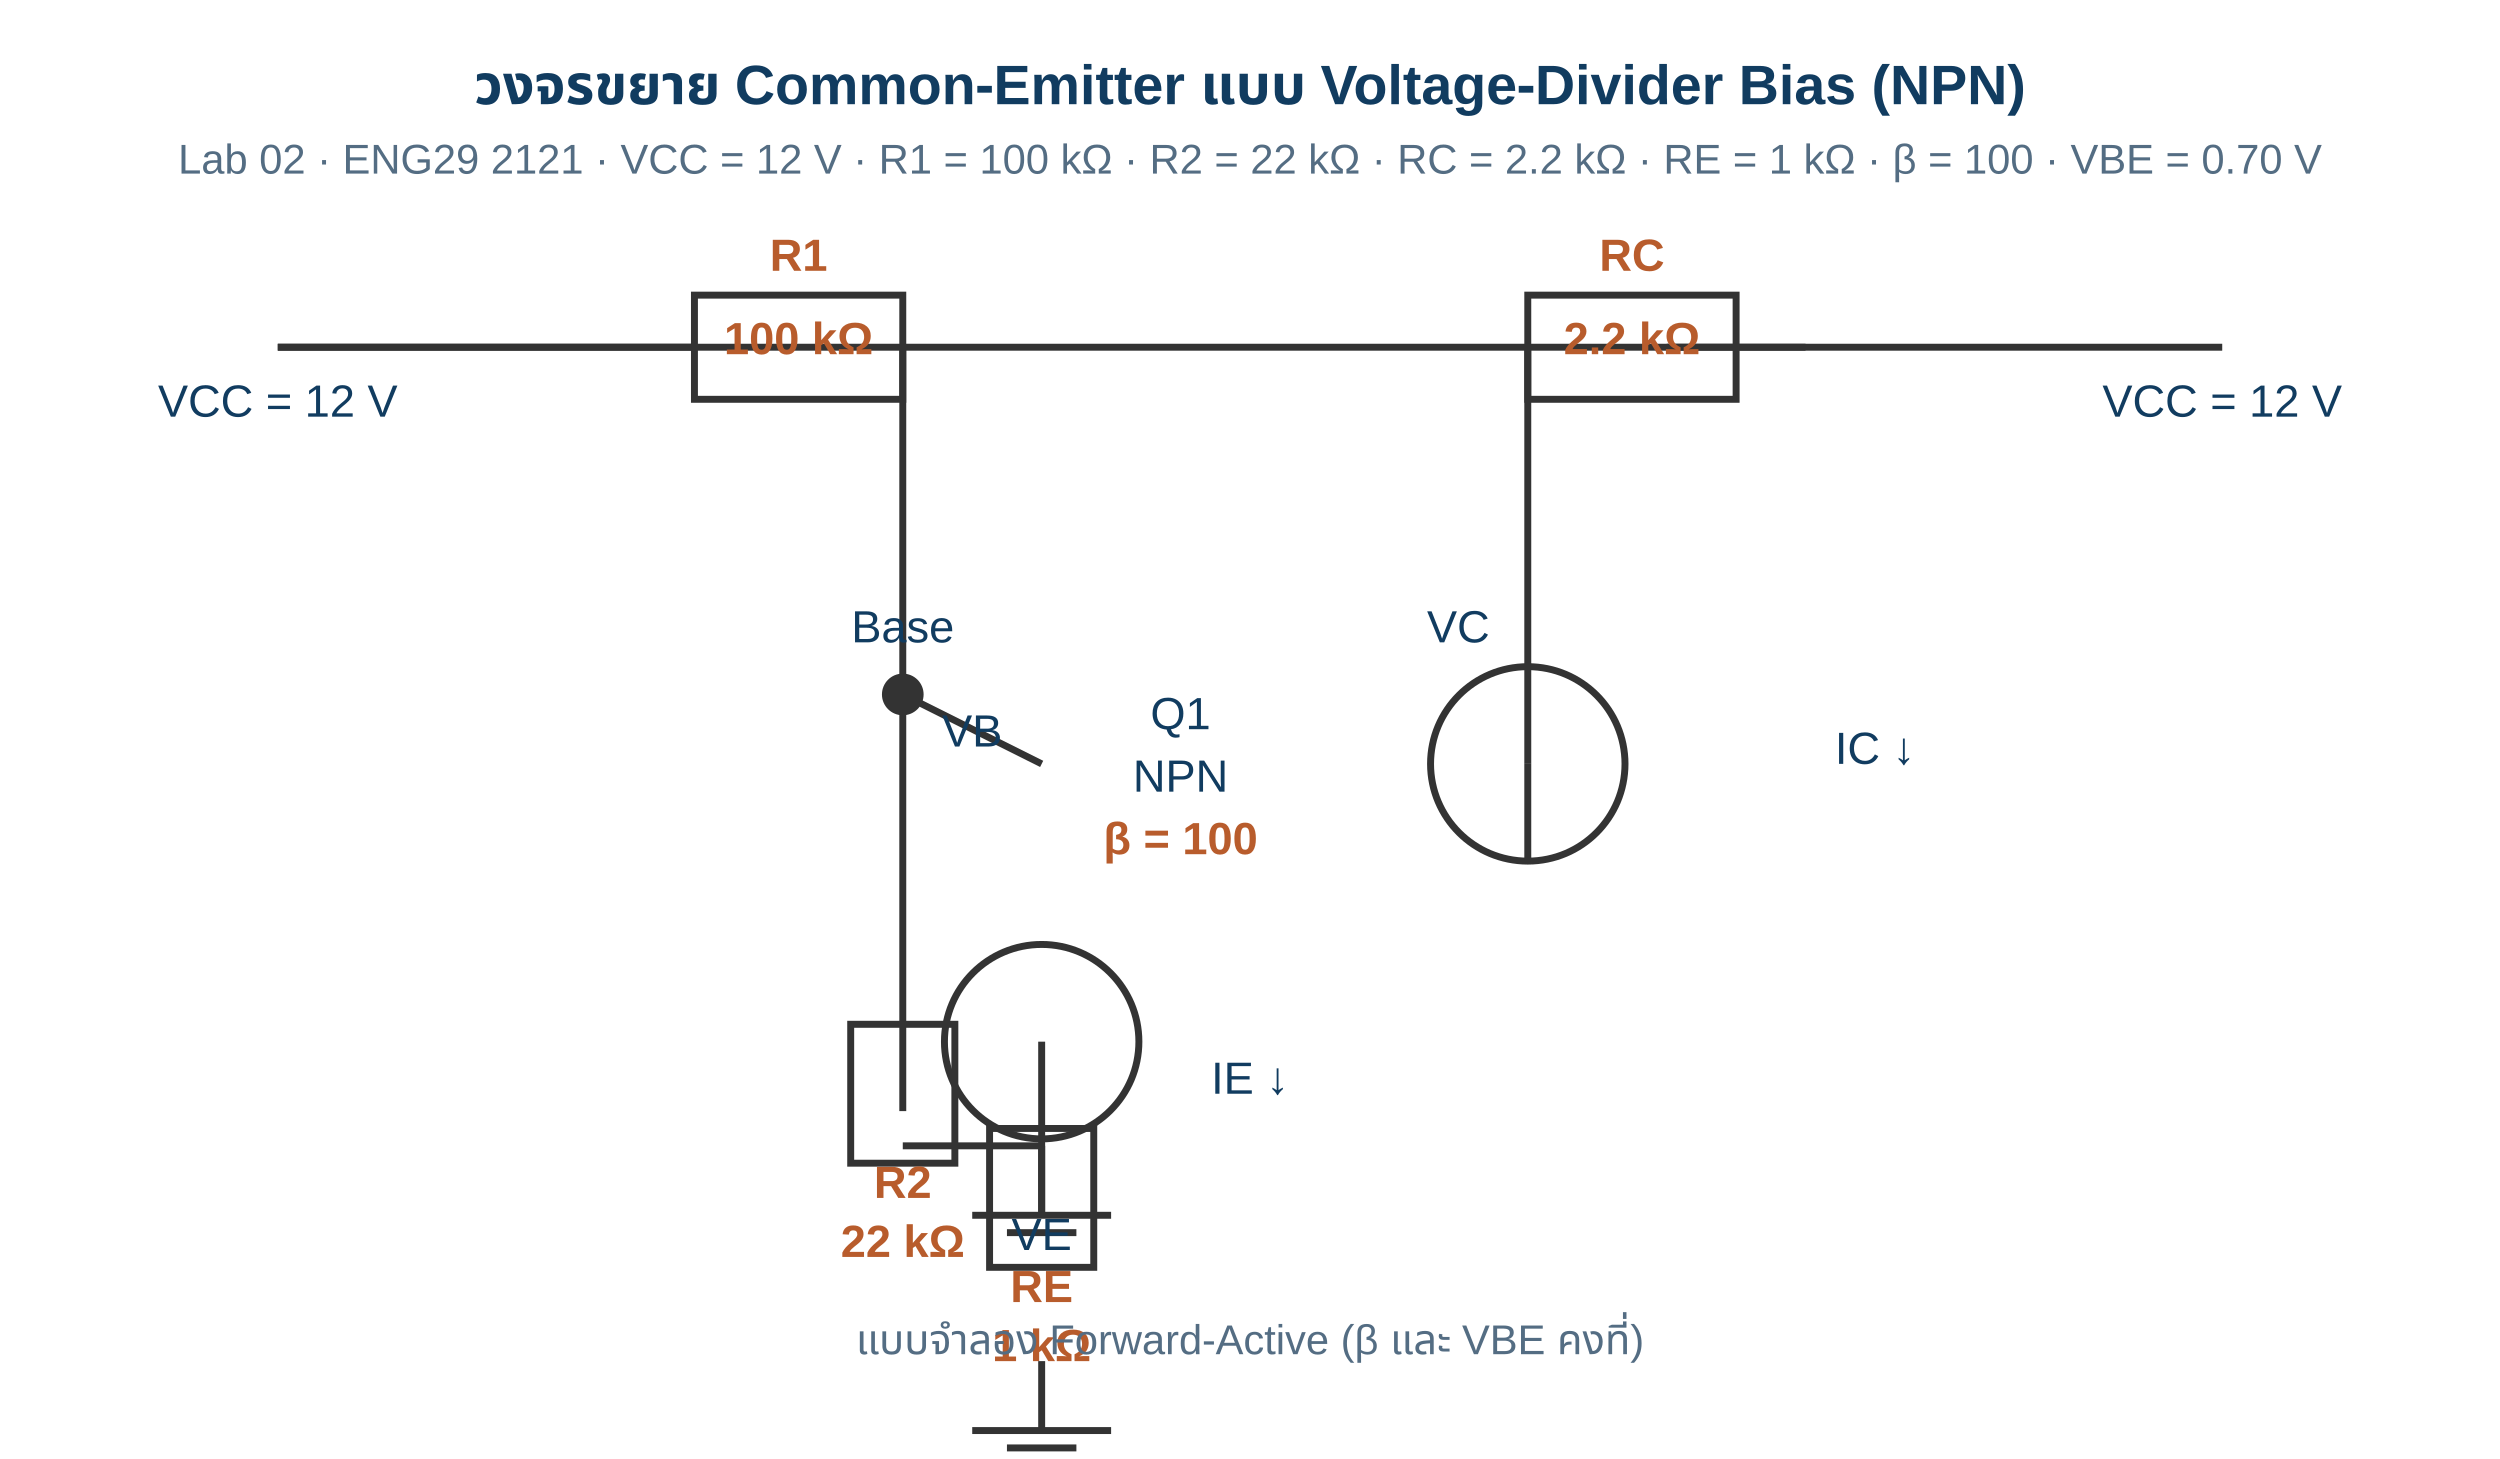
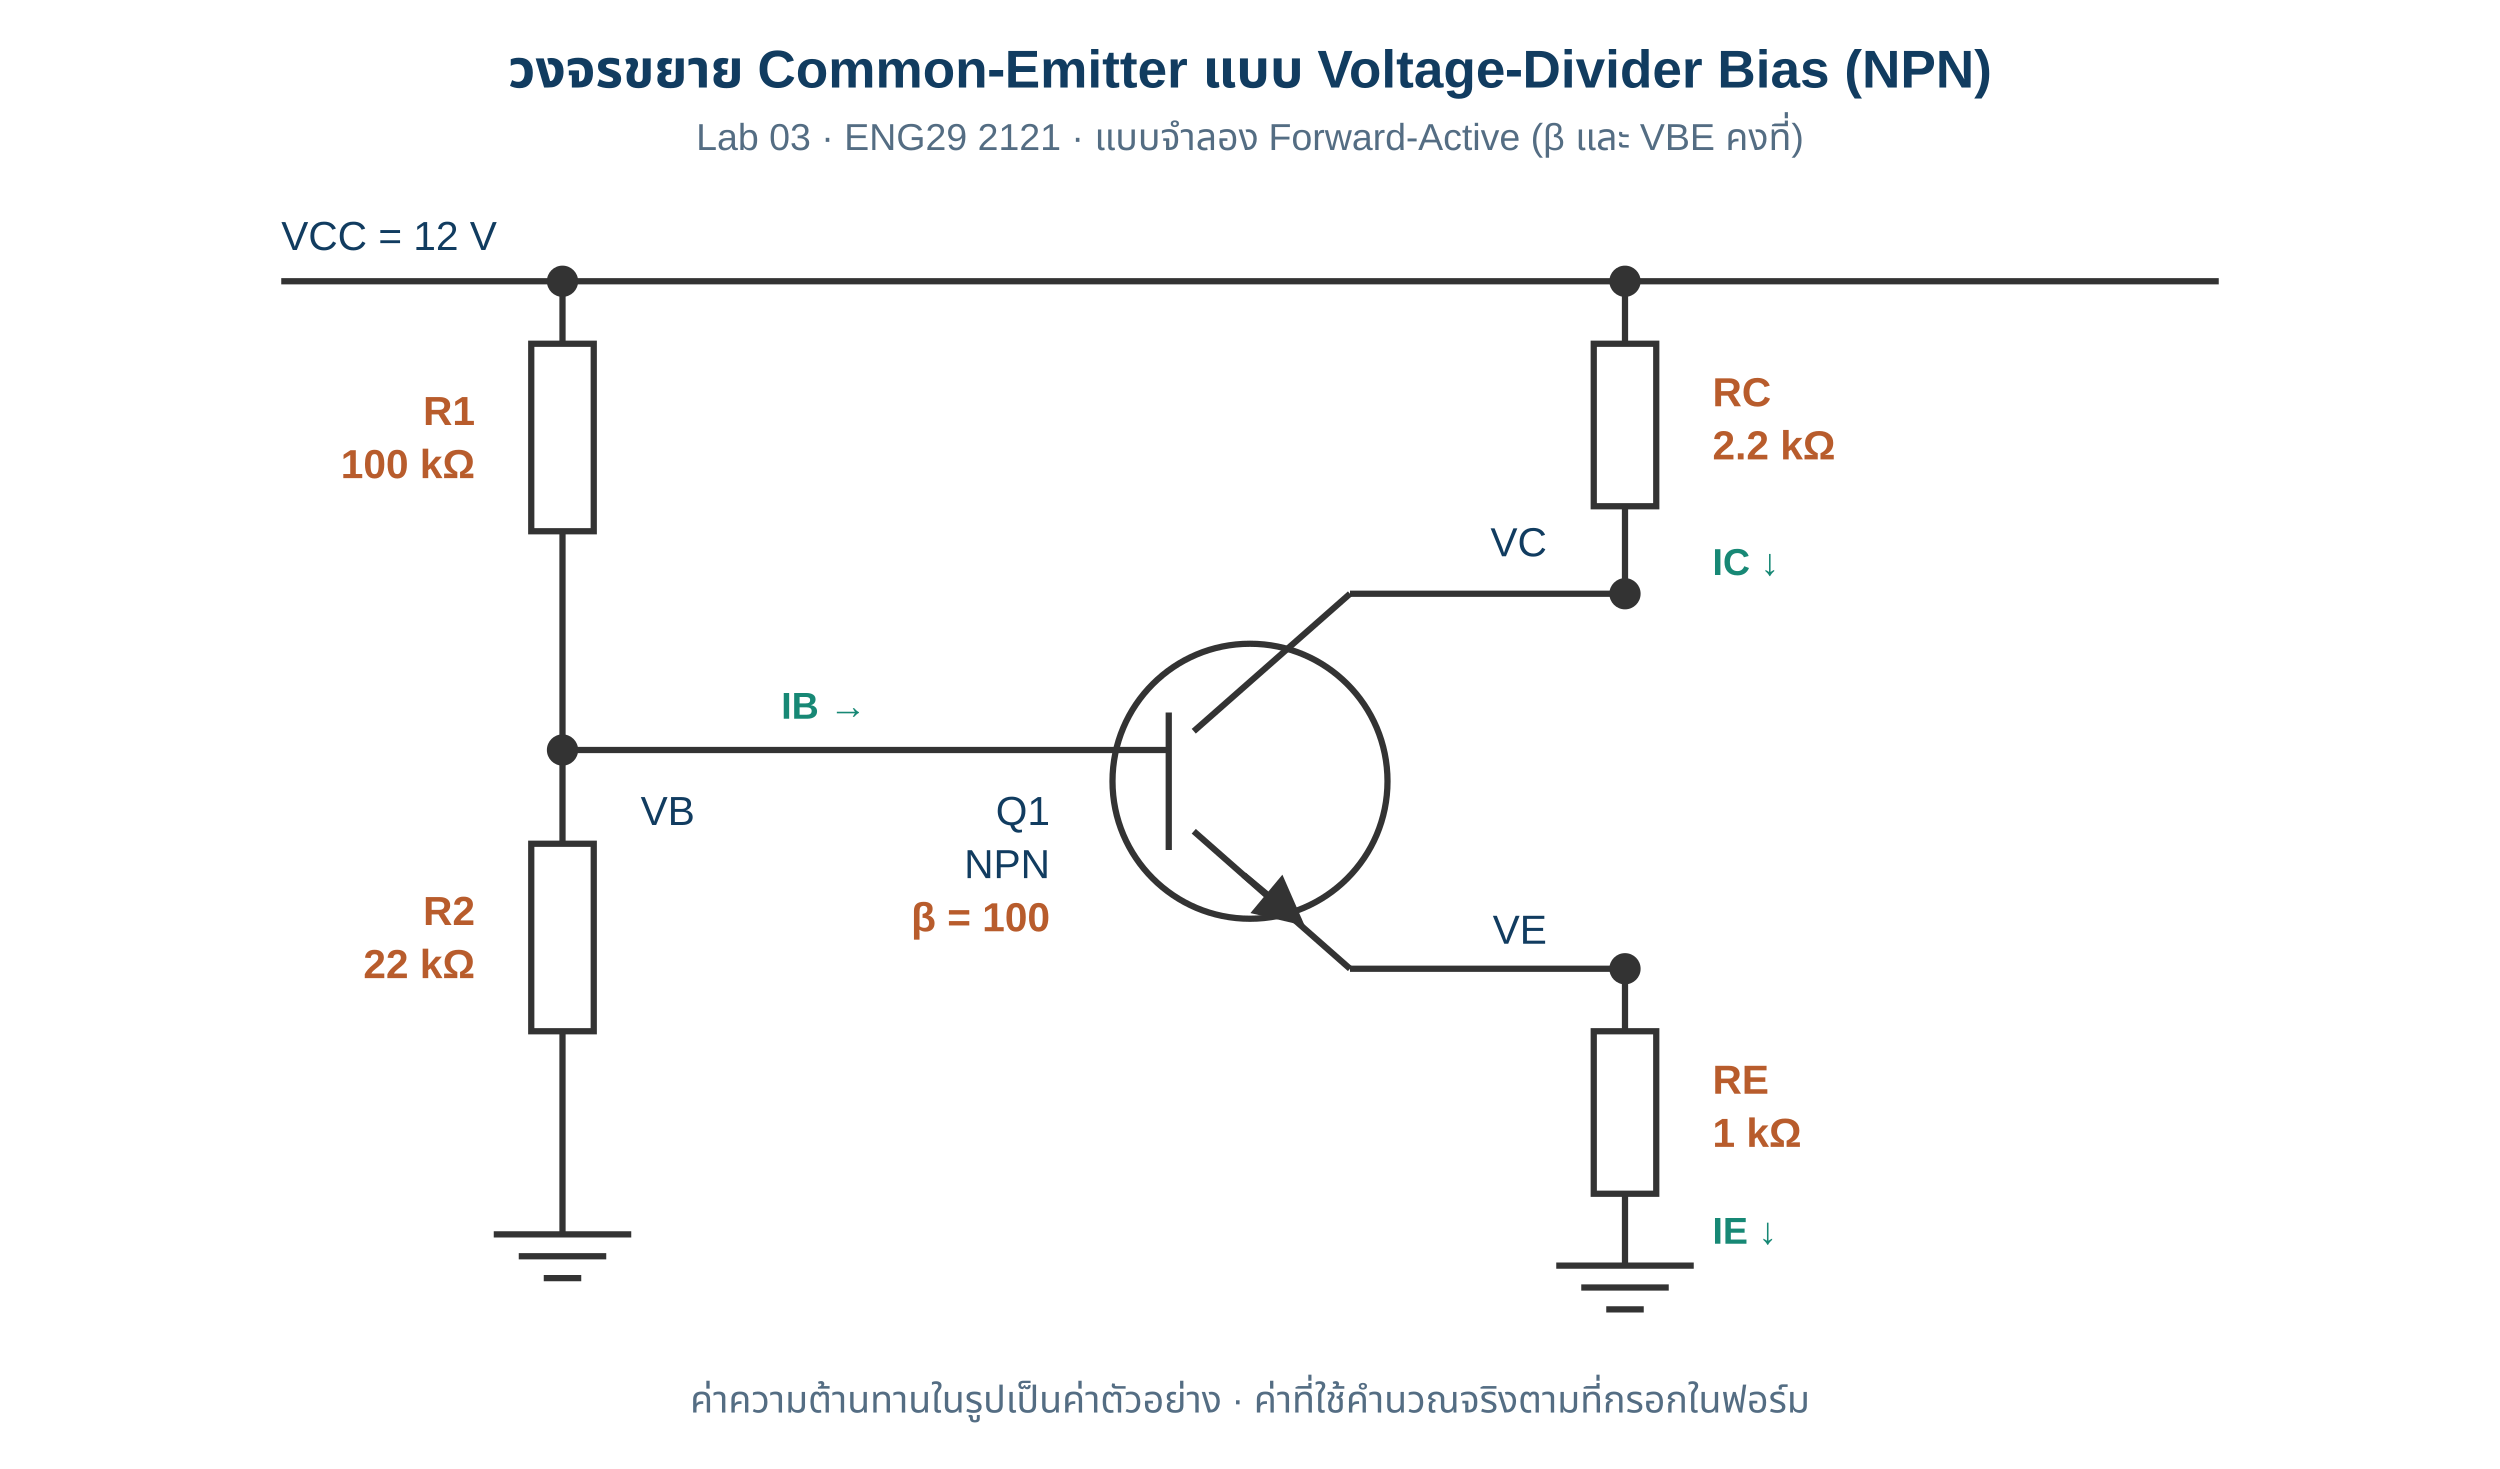
- <svg xmlns="http://www.w3.org/2000/svg" viewBox="0 0 720 420" width="720" height="420" font-family="Tahoma, 'Noto Sans Thai', Arial, sans-serif">
+ <svg xmlns="http://www.w3.org/2000/svg" viewBox="0 0 800 470" width="800" height="470" font-family="Tahoma, 'Noto Sans Thai', Arial, sans-serif">
  <defs>
    <marker id="arrow" markerWidth="8" markerHeight="8" refX="7" refY="4" orient="auto">
      <path d="M0,0 L8,4 L0,8 Z" fill="#333" />
    </marker>
    <style>
      .wire { fill: none; stroke: #333; stroke-width: 2; }
-       .label { font-size: 13px; fill: #113c60; text-anchor: middle; }
-       .value { font-size: 13px; font-weight: bold; fill: #b85c2c; text-anchor: middle; }
+       .lead { fill: none; stroke: #333; stroke-width: 2; }
+       .dev { fill: none; stroke: #333; stroke-width: 2; }
      .node { fill: #333; }
-       .bjt-base { fill: none; stroke: #333; stroke-width: 2; }
-       .bjt-emitter-collector { fill: none; stroke: #333; stroke-width: 2; }
-       .bjt-arrow { fill: #333; stroke: #333; stroke-width: 1.5; }
-       .title { font-size: 16px; font-weight: bold; fill: #113c60; text-anchor: middle; }
+       .label { font-size: 13px; fill: #113c60; }
+       .value { font-size: 13px; font-weight: bold; fill: #b85c2c; }
+       .current { font-size: 12px; font-weight: bold; fill: #178875; }
+       .title { font-size: 17px; font-weight: bold; fill: #113c60; text-anchor: middle; }
      .subtitle { font-size: 12px; fill: #546d83; text-anchor: middle; }
    </style>
  </defs>
-   <text x="360" y="30" class="title">วงจรขยาย Common-Emitter แบบ Voltage-Divider Bias (NPN)</text>
-   <text x="360" y="50" class="subtitle">Lab 02 · ENG29 2121 · VCC = 12 V · R1 = 100 kΩ · R2 = 22 kΩ · RC = 2.2 kΩ · RE = 1 kΩ · β = 100 · VBE = 0.70 V</text>
-   <line x1="80" y1="100" x2="640" y2="100" class="wire" />
-   <text x="80" y="120" class="label">VCC = 12 V</text>
-   <text x="640" y="120" class="label">VCC = 12 V</text>
-   <line x1="80" y1="100" x2="200" y2="100" class="wire" />
-   <rect x="200" y="85" width="60" height="30" fill="none" stroke="#333" stroke-width="2" />
-   <text x="230" y="78" class="value">R1</text>
-   <text x="230" y="102" class="value">100 kΩ</text>
-   <line x1="260" y1="100" x2="260" y2="200" class="wire" />
-   <line x1="260" y1="200" x2="260" y2="320" class="wire" />
-   <rect x="240" y="300" width="40" height="30" fill="none" stroke="#333" stroke-width="2" transform="rotate(90 260 315)" />
-   <text x="260" y="345" class="value">R2</text>
-   <text x="260" y="362" class="value">22 kΩ</text>
-   <line x1="260" y1="330" x2="300" y2="330" class="wire" />
-   <line x1="300" y1="330" x2="300" y2="350" class="wire" />
-   <line x1="280" y1="350" x2="320" y2="350" class="wire" />
-   <line x1="290" y1="355" x2="310" y2="355" class="wire" />
-   <circle cx="260" cy="200" r="6" class="node" />
-   <text x="260" y="185" class="label">Base</text>
-   <line x1="520" y1="100" x2="480" y2="100" class="wire" />
-   <rect x="440" y="85" width="60" height="30" fill="none" stroke="#333" stroke-width="2" />
-   <text x="470" y="78" class="value">RC</text>
-   <text x="470" y="102" class="value">2.2 kΩ</text>
-   <line x1="440" y1="100" x2="440" y2="220" class="wire" />
-   <line x1="260" y1="200" x2="300" y2="220" class="wire" />
-   <circle cx="440" cy="220" r="28" fill="none" stroke="#333" stroke-width="2" />
-   <line x1="440" y1="220" x2="440" y2="248" class="wire" />
-   <circle cx="300" cy="300" r="28" fill="none" stroke="#333" stroke-width="2" />
-   <line x1="300" y1="300" x2="300" y2="328" class="wire" />
-   <line x1="300" y1="328" x2="300" y2="350" class="wire" />
-   <rect x="280" y="330" width="40" height="30" fill="none" stroke="#333" stroke-width="2" transform="rotate(90 300 345)" />
-   <text x="300" y="375" class="value">RE</text>
-   <text x="300" y="392" class="value">1 kΩ</text>
-   <line x1="300" y1="392" x2="300" y2="412" class="wire" />
-   <line x1="280" y1="412" x2="320" y2="412" class="wire" />
-   <line x1="290" y1="417" x2="310" y2="417" class="wire" />
-   <text x="340" y="210" class="label">Q1</text>
-   <text x="340" y="228" class="label">NPN</text>
-   <text x="340" y="246" class="value">β = 100</text>
-   <text x="420" y="185" class="label">VC</text>
-   <text x="300" y="360" class="label">VE</text>
-   <text x="280" y="215" class="label">VB</text>
-   <text x="540" y="220" class="label">IC ↓</text>
-   <text x="360" y="315" class="label">IE ↓</text>
-   <text x="360" y="390" class="subtitle">แบบจำลอง Forward-Active (β และ VBE คงที่)</text>
+   <text x="400" y="28" class="title">วงจรขยาย Common-Emitter แบบ Voltage-Divider Bias (NPN)</text>
+   <text x="400" y="48" class="subtitle">Lab 03 · ENG29 2121 · แบบจำลอง Forward-Active (β และ VBE คงที่)</text>
+   <line x1="90" y1="90" x2="710" y2="90" class="wire" />
+   <circle cx="180" cy="90" r="5" class="node" />
+   <circle cx="520" cy="90" r="5" class="node" />
+   <text x="90" y="80" class="label" text-anchor="start">VCC = 12 V</text>
+   <line x1="180" y1="90" x2="180" y2="110" class="wire" />
+   <rect x="170" y="110" width="20" height="60" class="dev" />
+   <line x1="180" y1="170" x2="180" y2="240" class="wire" />
+   <text x="152" y="136" class="value" text-anchor="end">R1</text>
+   <text x="152" y="153" class="value" text-anchor="end">100 kΩ</text>
+   <circle cx="180" cy="240" r="5" class="node" />
+   <text x="205" y="264" class="label">VB</text>
+   <text x="250" y="230" class="current">IB →</text>
+   <line x1="180" y1="240" x2="180" y2="270" class="wire" />
+   <rect x="170" y="270" width="20" height="60" class="dev" />
+   <line x1="180" y1="330" x2="180" y2="395" class="wire" />
+   <text x="152" y="296" class="value" text-anchor="end">R2</text>
+   <text x="152" y="313" class="value" text-anchor="end">22 kΩ</text>
+   <line x1="158" y1="395" x2="202" y2="395" class="wire" />
+   <line x1="166" y1="402" x2="194" y2="402" class="wire" />
+   <line x1="174" y1="409" x2="186" y2="409" class="wire" />
+   <line x1="180" y1="240" x2="374" y2="240" class="wire" />
+   <circle cx="400" cy="250" r="44" class="dev" />
+   <line x1="374" y1="228" x2="374" y2="272" class="dev" />
+   <line x1="382" y1="234" x2="432" y2="190" class="lead" />
+   <line x1="432" y1="190" x2="520" y2="190" class="wire" />
+   <line x1="382" y1="266" x2="432" y2="310" class="lead" />
+   <line x1="398" y1="280" x2="416" y2="295" class="lead" marker-end="url(#arrow)" />
+   <line x1="432" y1="310" x2="520" y2="310" class="wire" />
+   <line x1="520" y1="90" x2="520" y2="110" class="wire" />
+   <rect x="510" y="110" width="20" height="52" class="dev" />
+   <line x1="520" y1="162" x2="520" y2="190" class="wire" />
+   <circle cx="520" cy="190" r="5" class="node" />
+   <text x="548" y="130" class="value" text-anchor="start">RC</text>
+   <text x="548" y="147" class="value" text-anchor="start">2.2 kΩ</text>
+   <circle cx="520" cy="310" r="5" class="node" />
+   <line x1="520" y1="310" x2="520" y2="330" class="wire" />
+   <rect x="510" y="330" width="20" height="52" class="dev" />
+   <line x1="520" y1="382" x2="520" y2="405" class="wire" />
+   <text x="548" y="350" class="value" text-anchor="start">RE</text>
+   <text x="548" y="367" class="value" text-anchor="start">1 kΩ</text>
+   <line x1="498" y1="405" x2="542" y2="405" class="wire" />
+   <line x1="506" y1="412" x2="534" y2="412" class="wire" />
+   <line x1="514" y1="419" x2="526" y2="419" class="wire" />
+   <text x="495" y="178" class="label" text-anchor="end">VC</text>
+   <text x="495" y="302" class="label" text-anchor="end">VE</text>
+   <text x="336" y="264" class="label" text-anchor="end">Q1</text>
+   <text x="336" y="281" class="label" text-anchor="end">NPN</text>
+   <text x="336" y="298" class="value" text-anchor="end">β = 100</text>
+   <text x="548" y="184" class="current" text-anchor="start">IC ↓</text>
+   <text x="548" y="398" class="current" text-anchor="start">IE ↓</text>
+   <text x="400" y="452" class="subtitle">ค่าความต้านทานในรูปเป็นค่าตัวอย่าง · ค่าที่ใช้คำนวณจริงตามที่กรอกในฟอร์ม</text>
</svg>
